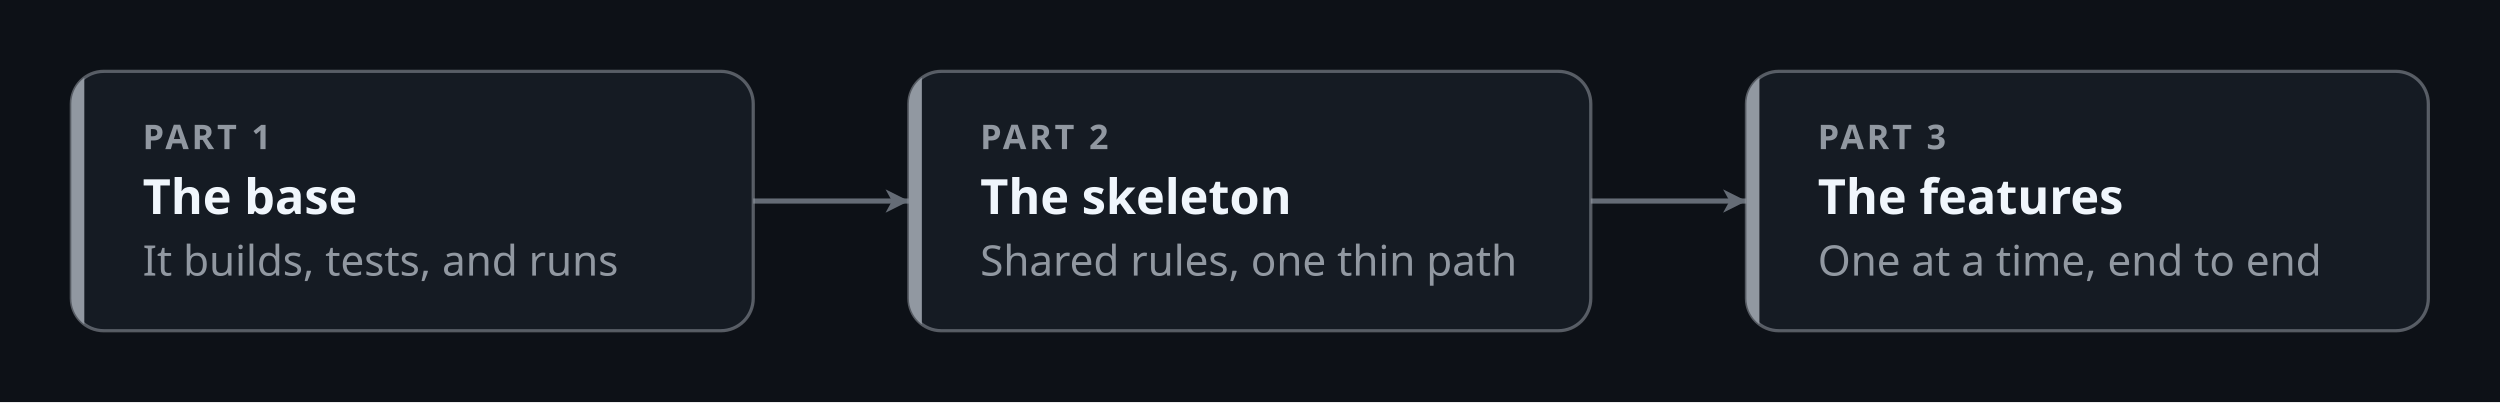
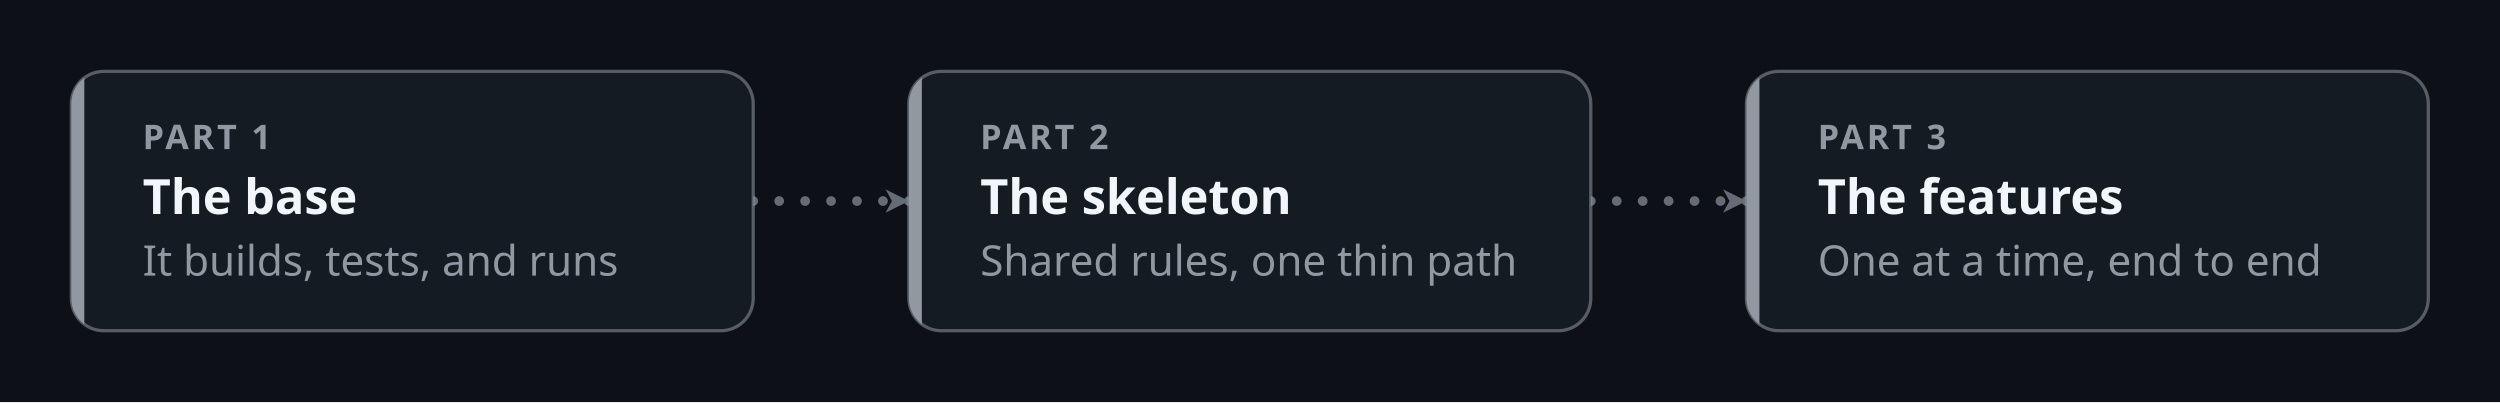
<svg xmlns="http://www.w3.org/2000/svg" viewBox="-22 -22 771 124" width="771" height="124" role="img" aria-labelledby="title desc" font-family="-apple-system, BlinkMacSystemFont, 'Segoe UI', 'Noto Sans', Helvetica, Arial, sans-serif">
  <defs>
    <marker id="arrow-plain" viewBox="0 0 10 10" refX="9" refY="5" markerWidth="9" markerHeight="9" markerUnits="userSpaceOnUse" orient="auto-start-reverse">
      <path d="M1,1 L9,5 L1,9 L3.2,5 z" fill="#656c76" />
    </marker>
    <marker id="arrow-fail" viewBox="0 0 10 10" refX="9" refY="5" markerWidth="9" markerHeight="9" markerUnits="userSpaceOnUse" orient="auto-start-reverse">
      <path d="M1,1 L9,5 L1,9 L3.2,5 z" fill="#f85149" />
    </marker>
    <marker id="arrow-pass" viewBox="0 0 10 10" refX="9" refY="5" markerWidth="9" markerHeight="9" markerUnits="userSpaceOnUse" orient="auto-start-reverse">
      <path d="M1,1 L9,5 L1,9 L3.2,5 z" fill="#3fb950" />
    </marker>
  </defs>
+   <style>.main{stroke-width:3;stroke-dasharray:0 8;animation:flow 0.8s linear infinite}.side{stroke-width:1.8;stroke-dasharray:6 6;animation:side 1.6s linear infinite}@keyframes flow{to{stroke-dashoffset:-8}}@keyframes side{to{stroke-dashoffset:-12}}@media (prefers-reduced-motion:reduce){.main,.side{animation:none}}</style>
  <rect x="-22" y="-22" width="771" height="124" fill="#0d1117" />
-   <path d="M210.3,40.0 L258.3,40.0" fill="none" stroke="#656c76" stroke-width="1.6" stroke-linecap="round" stroke-linejoin="round" marker-end="url(#arrow-plain)" />
-   <path d="M468.6,40.0 L516.6,40.0" fill="none" stroke="#656c76" stroke-width="1.6" stroke-linecap="round" stroke-linejoin="round" marker-end="url(#arrow-plain)" />
+   <path class="main" d="M210.3,40.0 L258.3,40.0" fill="none" stroke="#656c76" stroke-linecap="round" stroke-linejoin="round" marker-end="url(#arrow-plain)" />
+   <path class="main" d="M468.6,40.0 L516.6,40.0" fill="none" stroke="#656c76" stroke-linecap="round" stroke-linejoin="round" marker-end="url(#arrow-plain)" />
  <rect x="0.0" y="0.0" width="210.3" height="80.0" rx="10" fill="#151b23" stroke="#9198a1" stroke-opacity="0.55" stroke-width="1" />
  <clipPath id="clip0">
    <rect x="0.0" y="0.0" width="210.3" height="80.0" rx="10" />
  </clipPath>
  <rect x="0.0" y="0.0" width="4" height="80.0" fill="#9198a1" clip-path="url(#clip0)" />
  <text x="22.0" y="24.0" font-size="10.5" font-weight="700" letter-spacing="0.9" fill="#9198a1">PART 1</text>
  <text x="22.0" y="44.0" font-size="15" font-weight="600" fill="#f0f6fc">The base</text>
  <text x="22.0" y="63.0" font-size="13" fill="#9198a1">It builds, tests, and runs</text>
  <rect x="258.3" y="0.0" width="210.3" height="80.0" rx="10" fill="#151b23" stroke="#9198a1" stroke-opacity="0.55" stroke-width="1" />
  <clipPath id="clip1">
    <rect x="258.3" y="0.0" width="210.3" height="80.0" rx="10" />
  </clipPath>
  <rect x="258.3" y="0.0" width="4" height="80.0" fill="#9198a1" clip-path="url(#clip1)" />
  <text x="280.3" y="24.0" font-size="10.5" font-weight="700" letter-spacing="0.9" fill="#9198a1">PART 2</text>
  <text x="280.3" y="44.0" font-size="15" font-weight="600" fill="#f0f6fc">The skeleton</text>
  <text x="280.3" y="63.0" font-size="13" fill="#9198a1">Shared rules, one thin path</text>
  <rect x="516.6" y="0.0" width="210.3" height="80.0" rx="10" fill="#151b23" stroke="#9198a1" stroke-opacity="0.55" stroke-width="1" />
  <clipPath id="clip2">
    <rect x="516.6" y="0.0" width="210.3" height="80.0" rx="10" />
  </clipPath>
  <rect x="516.6" y="0.0" width="4" height="80.0" fill="#9198a1" clip-path="url(#clip2)" />
  <text x="538.6" y="24.0" font-size="10.5" font-weight="700" letter-spacing="0.9" fill="#9198a1">PART 3</text>
  <text x="538.6" y="44.0" font-size="15" font-weight="600" fill="#f0f6fc">The features</text>
  <text x="538.6" y="63.0" font-size="13" fill="#9198a1">One at a time, end to end</text>
</svg>
